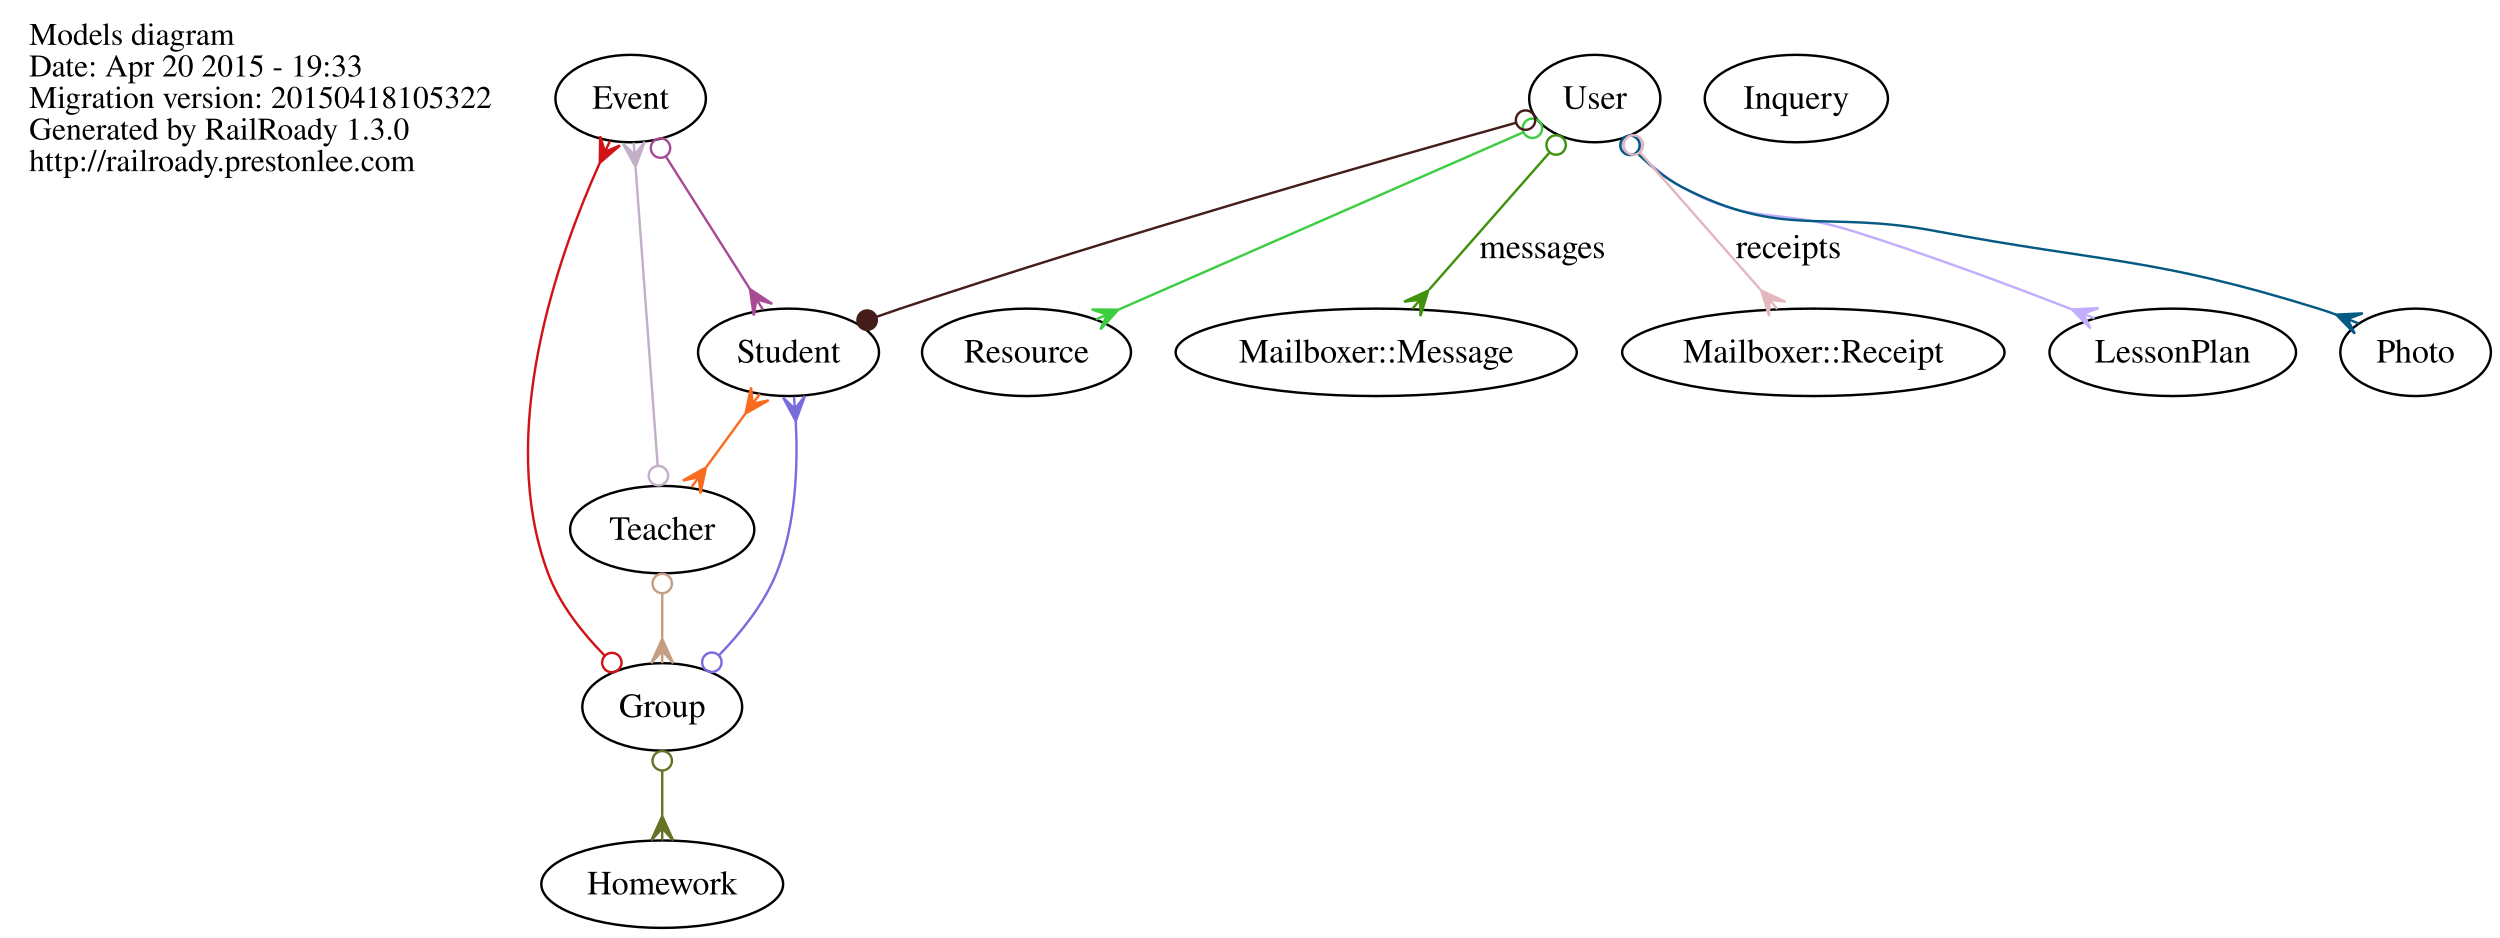
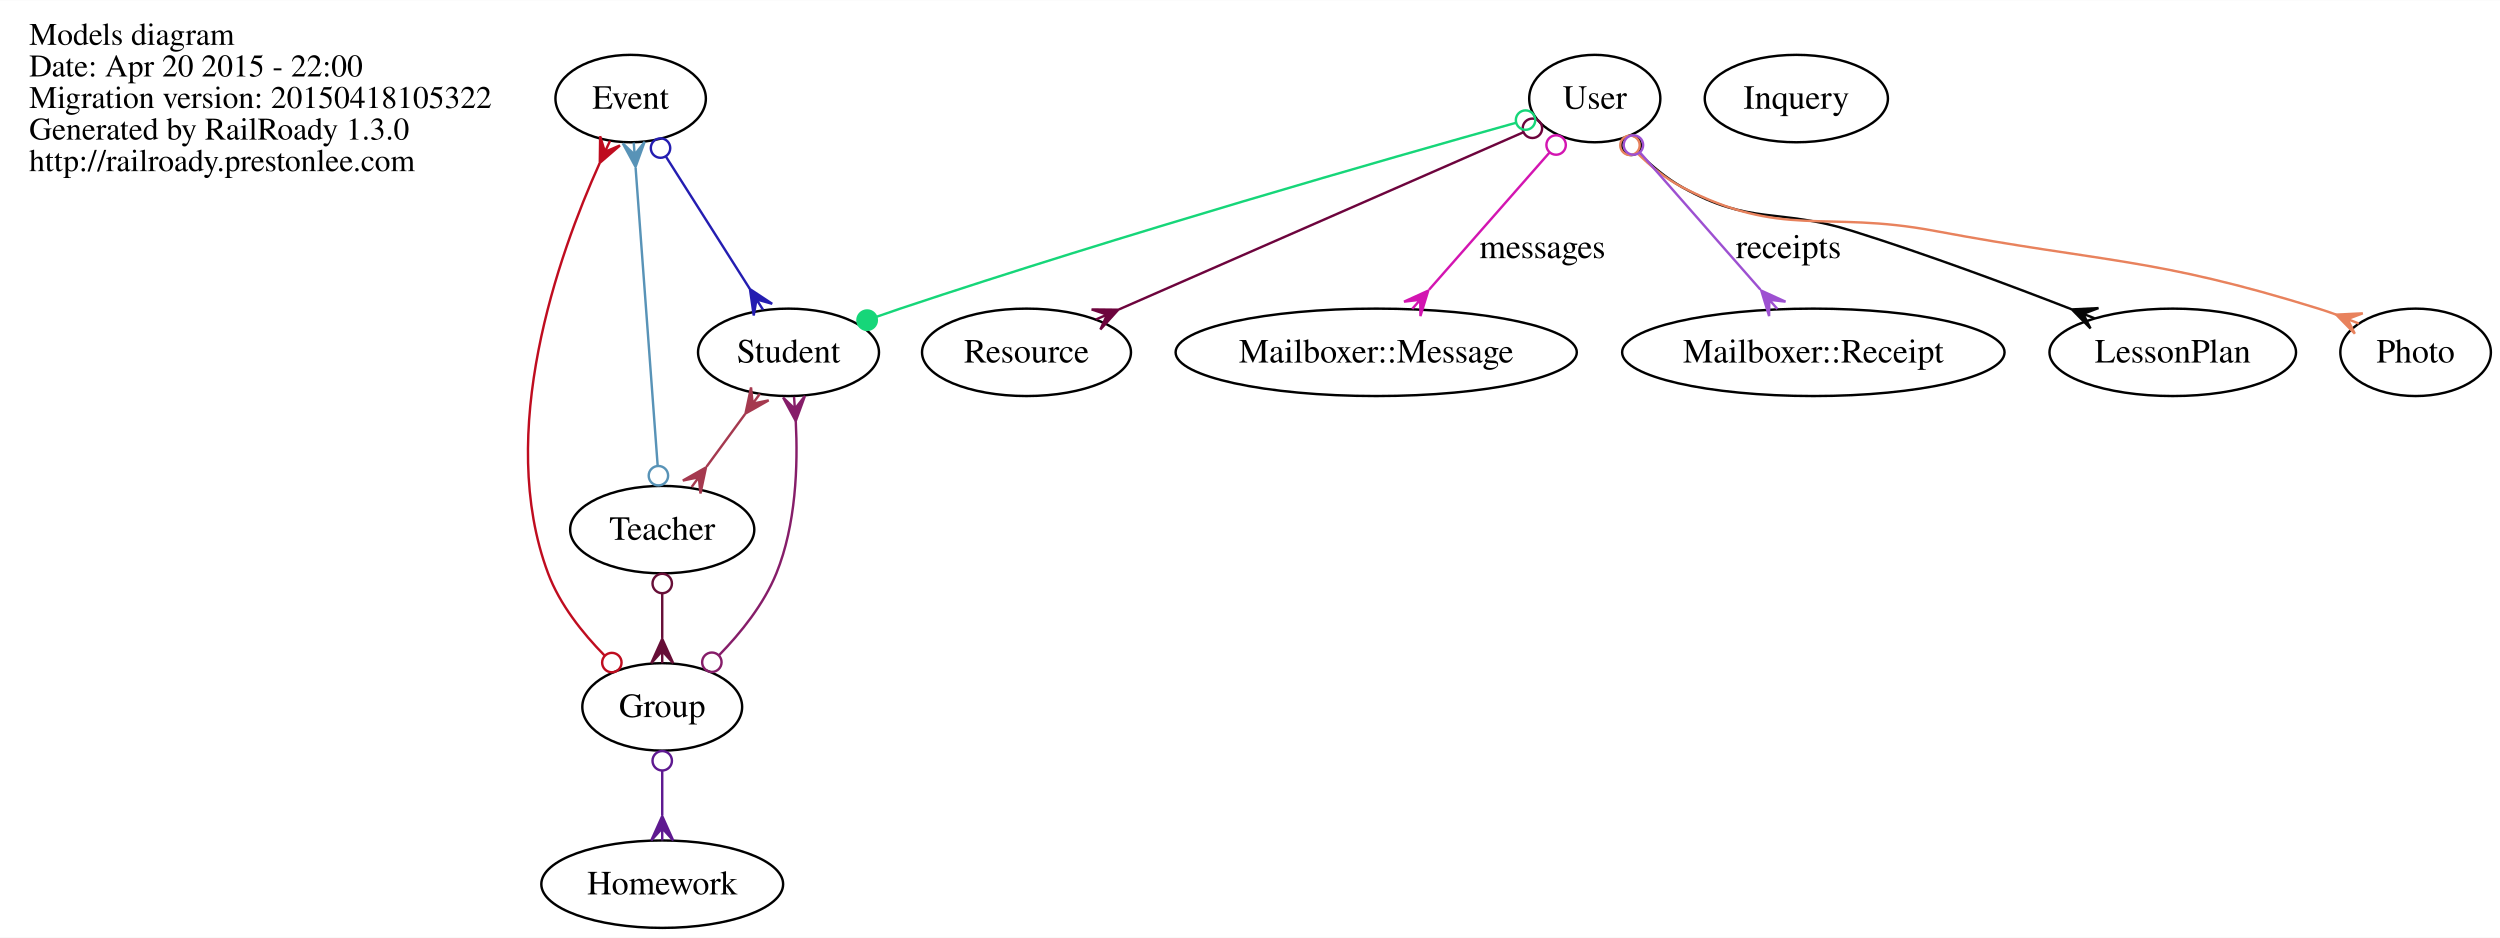
<svg xmlns="http://www.w3.org/2000/svg" width="1029pt" height="386pt" viewBox="0.00 0.00 1029.44 386.00">
  <g id="graph0" class="graph" transform="scale(1 1) rotate(0) translate(4 382)">
    <polygon fill="white" stroke="none" points="-4,4 -4,-382 1025.44,-382 1025.44,4 -4,4" />
    <g id="node1" class="node">
      <text text-anchor="start" x="8" y="-363.6" font-family="Times,serif" font-size="13.00">Models diagram</text>
-       <text text-anchor="start" x="8" y="-350.6" font-family="Times,serif" font-size="13.00">Date: Apr 20 2015 - 19:33</text>
+       <text text-anchor="start" x="8" y="-350.6" font-family="Times,serif" font-size="13.00">Date: Apr 20 2015 - 22:00</text>
      <text text-anchor="start" x="8" y="-337.6" font-family="Times,serif" font-size="13.00">Migration version: 20150418105322</text>
      <text text-anchor="start" x="8" y="-324.6" font-family="Times,serif" font-size="13.00">Generated by RailRoady 1.3.0</text>
      <text text-anchor="start" x="8" y="-311.6" font-family="Times,serif" font-size="13.00">http://railroady.prestonlee.com</text>
    </g>
    <g id="node2" class="node">
      <ellipse fill="none" stroke="black" cx="255.688" cy="-341.5" rx="30.971" ry="18" />
      <text text-anchor="middle" x="255.688" y="-337.3" font-family="Times,serif" font-size="14.00">Event</text>
    </g>
    <g id="node9" class="node">
      <ellipse fill="none" stroke="black" cx="320.688" cy="-237" rx="37.259" ry="18" />
      <text text-anchor="middle" x="320.688" y="-232.8" font-family="Times,serif" font-size="14.00">Student</text>
    </g>
    <g id="edge1" class="edge">
-       <path fill="none" stroke="#a74b95" d="M270.229,-317.569C280.457,-301.44 294.145,-279.856 304.683,-263.238" />
-       <ellipse fill="none" stroke="#a74b95" cx="267.986" cy="-321.106" rx="4" ry="4" />
-       <polygon fill="#a74b95" stroke="#a74b95" points="304.817,-263.027 313.972,-256.992 307.494,-258.805 310.172,-254.582 310.172,-254.582 310.172,-254.582 307.494,-258.805 306.372,-252.172 304.817,-263.027 304.817,-263.027" />
+       <path fill="none" stroke="#241db1" d="M270.229,-317.569C280.457,-301.44 294.145,-279.856 304.683,-263.238" />
+       <ellipse fill="none" stroke="#241db1" cx="267.986" cy="-321.106" rx="4" ry="4" />
+       <polygon fill="#241db1" stroke="#241db1" points="304.817,-263.027 313.972,-256.992 307.494,-258.805 310.172,-254.582 310.172,-254.582 310.172,-254.582 307.494,-258.805 306.372,-252.172 304.817,-263.027 304.817,-263.027" />
    </g>
    <g id="node3" class="node">
      <ellipse fill="none" stroke="black" cx="268.688" cy="-91" rx="32.908" ry="18" />
      <text text-anchor="middle" x="268.688" y="-86.8" font-family="Times,serif" font-size="14.00">Group</text>
    </g>
    <g id="edge4" class="edge">
-       <path fill="none" stroke="#d11216" d="M244.92,-112.184C235.818,-121.442 226.476,-133.205 221.688,-146 200.015,-203.911 225.765,-276.778 242.867,-314.772" />
-       <ellipse fill="none" stroke="#d11216" cx="247.942" cy="-109.258" rx="4" ry="4" />
-       <polygon fill="#d11216" stroke="#d11216" points="242.984,-315.022 243.126,-325.987 245.095,-319.555 247.205,-324.087 247.205,-324.087 247.205,-324.087 245.095,-319.555 251.285,-322.187 242.984,-315.022 242.984,-315.022" />
+       <path fill="none" stroke="#bf0c1f" d="M244.92,-112.184C235.818,-121.442 226.476,-133.205 221.688,-146 200.015,-203.911 225.765,-276.778 242.867,-314.772" />
+       <ellipse fill="none" stroke="#bf0c1f" cx="247.942" cy="-109.258" rx="4" ry="4" />
+       <polygon fill="#bf0c1f" stroke="#bf0c1f" points="242.984,-315.022 243.126,-325.987 245.095,-319.555 247.205,-324.087 247.205,-324.087 247.205,-324.087 245.095,-319.555 251.285,-322.187 242.984,-315.022 242.984,-315.022" />
    </g>
    <g id="node4" class="node">
      <ellipse fill="none" stroke="black" cx="268.688" cy="-18" rx="49.788" ry="18" />
      <text text-anchor="middle" x="268.688" y="-13.8" font-family="Times,serif" font-size="14.00">Homework</text>
    </g>
    <g id="edge3" class="edge">
-       <path fill="none" stroke="#677127" d="M268.688,-64.791C268.688,-58.832 268.688,-52.45 268.688,-46.399" />
-       <ellipse fill="none" stroke="#677127" cx="268.688" cy="-68.813" rx="4" ry="4" />
-       <polygon fill="#677127" stroke="#677127" points="268.688,-46.029 273.188,-36.029 268.688,-41.029 268.688,-36.029 268.688,-36.029 268.688,-36.029 268.688,-41.029 264.188,-36.029 268.688,-46.029 268.688,-46.029" />
+       <path fill="none" stroke="#5e1990" d="M268.688,-64.791C268.688,-58.832 268.688,-52.45 268.688,-46.399" />
+       <ellipse fill="none" stroke="#5e1990" cx="268.688" cy="-68.813" rx="4" ry="4" />
+       <polygon fill="#5e1990" stroke="#5e1990" points="268.688,-46.029 273.188,-36.029 268.688,-41.029 268.688,-36.029 268.688,-36.029 268.688,-36.029 268.688,-41.029 264.188,-36.029 268.688,-46.029 268.688,-46.029" />
    </g>
    <g id="edge2" class="edge">
-       <path fill="none" stroke="#796cdd" d="M292.111,-112.318C301.155,-121.599 310.546,-133.343 315.688,-146 323.762,-165.877 324.622,-190.275 323.679,-208.652" />
-       <ellipse fill="none" stroke="#796cdd" cx="289.123" cy="-109.39" rx="4" ry="4" />
-       <polygon fill="#796cdd" stroke="#796cdd" points="323.674,-208.722 318.469,-218.374 323.316,-213.709 322.957,-218.696 322.957,-218.696 322.957,-218.696 323.316,-213.709 327.445,-219.019 323.674,-208.722 323.674,-208.722" />
+       <path fill="none" stroke="#861d69" d="M292.111,-112.318C301.155,-121.599 310.546,-133.343 315.688,-146 323.762,-165.877 324.622,-190.275 323.679,-208.652" />
+       <ellipse fill="none" stroke="#861d69" cx="289.123" cy="-109.39" rx="4" ry="4" />
+       <polygon fill="#861d69" stroke="#861d69" points="323.674,-208.722 318.469,-218.374 323.316,-213.709 322.957,-218.696 322.957,-218.696 322.957,-218.696 323.316,-213.709 327.445,-219.019 323.674,-208.722 323.674,-208.722" />
    </g>
    <g id="node5" class="node">
      <ellipse fill="none" stroke="black" cx="735.688" cy="-341.5" rx="37.718" ry="18" />
      <text text-anchor="middle" x="735.688" y="-337.3" font-family="Times,serif" font-size="14.00">Inquery</text>
    </g>
    <g id="node6" class="node">
      <ellipse fill="none" stroke="black" cx="890.688" cy="-237" rx="50.766" ry="18" />
      <text text-anchor="middle" x="890.688" y="-232.8" font-family="Times,serif" font-size="14.00">LessonPlan</text>
    </g>
    <g id="node7" class="node">
      <ellipse fill="none" stroke="black" cx="990.688" cy="-237" rx="30.997" ry="18" />
      <text text-anchor="middle" x="990.688" y="-232.8" font-family="Times,serif" font-size="14.00">Photo</text>
    </g>
    <g id="node8" class="node">
      <ellipse fill="none" stroke="black" cx="418.688" cy="-237" rx="43.022" ry="18" />
      <text text-anchor="middle" x="418.688" y="-232.8" font-family="Times,serif" font-size="14.00">Resource</text>
    </g>
    <g id="node10" class="node">
      <ellipse fill="none" stroke="black" cx="268.688" cy="-164" rx="37.917" ry="18" />
      <text text-anchor="middle" x="268.688" y="-159.8" font-family="Times,serif" font-size="14.00">Teacher</text>
    </g>
    <g id="edge5" class="edge">
-       <path fill="none" stroke="#f96b1e" d="M302.813,-211.593C297.705,-204.62 292.133,-197.012 287,-190.004" />
-       <polygon fill="#f96b1e" stroke="#f96b1e" points="302.979,-211.821 305.258,-222.548 305.934,-215.855 308.888,-219.889 308.888,-219.889 308.888,-219.889 305.934,-215.855 312.519,-217.23 302.979,-211.821 302.979,-211.821" />
-       <polygon fill="#f96b1e" stroke="#f96b1e" points="286.71,-189.608 284.432,-178.881 283.756,-185.574 280.802,-181.54 280.802,-181.54 280.802,-181.54 283.756,-185.574 277.171,-184.199 286.71,-189.608 286.71,-189.608" />
+       <path fill="none" stroke="#a5394f" d="M302.813,-211.593C297.705,-204.62 292.133,-197.012 287,-190.004" />
+       <polygon fill="#a5394f" stroke="#a5394f" points="302.979,-211.821 305.258,-222.548 305.934,-215.855 308.888,-219.889 308.888,-219.889 308.888,-219.889 305.934,-215.855 312.519,-217.23 302.979,-211.821 302.979,-211.821" />
+       <polygon fill="#a5394f" stroke="#a5394f" points="286.71,-189.608 284.432,-178.881 283.756,-185.574 280.802,-181.54 280.802,-181.54 280.802,-181.54 283.756,-185.574 277.171,-184.199 286.71,-189.608 286.71,-189.608" />
    </g>
    <g id="edge7" class="edge">
-       <path fill="none" stroke="#c1b0c7" d="M266.81,-190.348C264.397,-222.928 260.222,-279.29 257.731,-312.917" />
-       <ellipse fill="none" stroke="#c1b0c7" cx="267.117" cy="-186.206" rx="4" ry="4" />
-       <polygon fill="#c1b0c7" stroke="#c1b0c7" points="257.697,-313.38 252.47,-323.02 257.327,-318.366 256.958,-323.353 256.958,-323.353 256.958,-323.353 257.327,-318.366 261.446,-323.685 257.697,-313.38 257.697,-313.38" />
+       <path fill="none" stroke="#5893b7" d="M266.81,-190.348C264.397,-222.928 260.222,-279.29 257.731,-312.917" />
+       <ellipse fill="none" stroke="#5893b7" cx="267.117" cy="-186.206" rx="4" ry="4" />
+       <polygon fill="#5893b7" stroke="#5893b7" points="257.697,-313.38 252.47,-323.02 257.327,-318.366 256.958,-323.353 256.958,-323.353 256.958,-323.353 257.327,-318.366 261.446,-323.685 257.697,-313.38 257.697,-313.38" />
    </g>
    <g id="edge6" class="edge">
-       <path fill="none" stroke="#c39e83" d="M268.688,-137.791C268.688,-131.832 268.688,-125.45 268.688,-119.399" />
-       <ellipse fill="none" stroke="#c39e83" cx="268.688" cy="-141.813" rx="4" ry="4" />
-       <polygon fill="#c39e83" stroke="#c39e83" points="268.688,-119.029 273.188,-109.029 268.688,-114.029 268.688,-109.029 268.688,-109.029 268.688,-109.029 268.688,-114.029 264.188,-109.029 268.688,-119.029 268.688,-119.029" />
+       <path fill="none" stroke="#670e37" d="M268.688,-137.791C268.688,-131.832 268.688,-125.45 268.688,-119.399" />
+       <ellipse fill="none" stroke="#670e37" cx="268.688" cy="-141.813" rx="4" ry="4" />
+       <polygon fill="#670e37" stroke="#670e37" points="268.688,-119.029 273.188,-109.029 268.688,-114.029 268.688,-109.029 268.688,-109.029 268.688,-109.029 268.688,-114.029 264.188,-109.029 268.688,-119.029 268.688,-119.029" />
    </g>
    <g id="node11" class="node">
      <ellipse fill="none" stroke="black" cx="652.688" cy="-341.5" rx="27" ry="18" />
      <text text-anchor="middle" x="652.688" y="-337.3" font-family="Times,serif" font-size="14.00">User</text>
    </g>
    <g id="edge9" class="edge">
-       <path fill="none" stroke="#c2adfe" d="M670.761,-319.027C676.072,-313.801 682.209,-308.667 688.688,-305 716.644,-289.177 728.033,-296.602 758.688,-287 789.301,-277.41 823.216,-264.776 849.003,-254.738" />
-       <ellipse fill="none" stroke="#c2adfe" cx="667.699" cy="-322.23" rx="4" ry="4" />
-       <polygon fill="#c2adfe" stroke="#c2adfe" points="849.154,-254.679 860.106,-255.22 853.809,-252.855 858.464,-251.03 858.464,-251.03 858.464,-251.03 853.809,-252.855 856.822,-246.841 849.154,-254.679 849.154,-254.679" />
+       <path fill="none" stroke="#050505" d="M670.761,-319.027C676.072,-313.801 682.209,-308.667 688.688,-305 716.644,-289.177 728.033,-296.602 758.688,-287 789.301,-277.41 823.216,-264.776 849.003,-254.738" />
+       <ellipse fill="none" stroke="#050505" cx="667.699" cy="-322.23" rx="4" ry="4" />
+       <polygon fill="#050505" stroke="#050505" points="849.154,-254.679 860.106,-255.22 853.809,-252.855 858.464,-251.03 858.464,-251.03 858.464,-251.03 853.809,-252.855 856.822,-246.841 849.154,-254.679 849.154,-254.679" />
    </g>
    <g id="edge8" class="edge">
-       <path fill="none" stroke="#055a83" d="M669.952,-319.287C675.399,-313.846 681.808,-308.537 688.688,-305 730.406,-283.551 746.584,-295.657 792.688,-287 863.105,-273.778 882.258,-276.232 950.688,-255 953.084,-254.257 955.533,-253.419 957.979,-252.525" />
-       <ellipse fill="none" stroke="#055a83" cx="667.177" cy="-322.247" rx="4" ry="4" />
-       <polygon fill="#055a83" stroke="#055a83" points="957.984,-252.524 968.936,-253.064 962.639,-250.699 967.294,-248.874 967.294,-248.874 967.294,-248.874 962.639,-250.699 965.652,-244.685 957.984,-252.524 957.984,-252.524" />
+       <path fill="none" stroke="#e8825d" d="M669.952,-319.287C675.399,-313.846 681.808,-308.537 688.688,-305 730.406,-283.551 746.584,-295.657 792.688,-287 863.105,-273.778 882.258,-276.232 950.688,-255 953.084,-254.257 955.533,-253.419 957.979,-252.525" />
+       <ellipse fill="none" stroke="#e8825d" cx="667.177" cy="-322.247" rx="4" ry="4" />
+       <polygon fill="#e8825d" stroke="#e8825d" points="957.984,-252.524 968.936,-253.064 962.639,-250.699 967.294,-248.874 967.294,-248.874 967.294,-248.874 962.639,-250.699 965.652,-244.685 957.984,-252.524 957.984,-252.524" />
    </g>
    <g id="edge10" class="edge">
-       <path fill="none" stroke="#3ccd40" d="M623.251,-327.606C581.037,-309.115 503.278,-275.054 456.745,-254.67" />
-       <ellipse fill="none" stroke="#3ccd40" cx="627.01" cy="-329.252" rx="4" ry="4" />
-       <polygon fill="#3ccd40" stroke="#3ccd40" points="456.473,-254.551 449.119,-246.417 451.893,-252.545 447.313,-250.539 447.313,-250.539 447.313,-250.539 451.893,-252.545 445.507,-254.661 456.473,-254.551 456.473,-254.551" />
+       <path fill="none" stroke="#6d043d" d="M623.251,-327.606C581.037,-309.115 503.278,-275.054 456.745,-254.67" />
+       <ellipse fill="none" stroke="#6d043d" cx="627.01" cy="-329.252" rx="4" ry="4" />
+       <polygon fill="#6d043d" stroke="#6d043d" points="456.473,-254.551 449.119,-246.417 451.893,-252.545 447.313,-250.539 447.313,-250.539 447.313,-250.539 451.893,-252.545 445.507,-254.661 456.473,-254.551 456.473,-254.551" />
    </g>
    <g id="edge11" class="edge">
-       <path fill="none" stroke="#441d1a" d="M620.292,-331.54C567.052,-316.654 457.863,-285.442 366.688,-255 363.508,-253.938 360.218,-252.801 356.927,-251.637" />
-       <ellipse fill="none" stroke="#441d1a" cx="624.185" cy="-332.626" rx="4" ry="4" />
-       <ellipse fill="#441d1a" stroke="#441d1a" cx="353.062" cy="-250.247" rx="4" ry="4" />
+       <path fill="none" stroke="#16d679" d="M620.292,-331.54C567.052,-316.654 457.863,-285.442 366.688,-255 363.508,-253.938 360.218,-252.801 356.927,-251.637" />
+       <ellipse fill="none" stroke="#16d679" cx="624.185" cy="-332.626" rx="4" ry="4" />
+       <ellipse fill="#16d679" stroke="#16d679" cx="353.062" cy="-250.247" rx="4" ry="4" />
    </g>
    <g id="node12" class="node">
      <ellipse fill="none" stroke="black" cx="562.688" cy="-237" rx="82.605" ry="18" />
      <text text-anchor="middle" x="562.688" y="-232.8" font-family="Times,serif" font-size="14.00">Mailboxer::Message</text>
    </g>
    <g id="edge12" class="edge">
-       <path fill="none" stroke="#40910c" d="M634.037,-319.258C619.634,-302.856 599.673,-280.122 584.525,-262.87" />
-       <ellipse fill="none" stroke="#40910c" cx="636.769" cy="-322.37" rx="4" ry="4" />
-       <polygon fill="#40910c" stroke="#40910c" points="584.119,-262.408 580.903,-251.924 580.82,-258.651 577.521,-254.893 577.521,-254.893 577.521,-254.893 580.82,-258.651 574.14,-257.863 584.119,-262.408 584.119,-262.408" />
+       <path fill="none" stroke="#d315b1" d="M634.037,-319.258C619.634,-302.856 599.673,-280.122 584.525,-262.87" />
+       <ellipse fill="none" stroke="#d315b1" cx="636.769" cy="-322.37" rx="4" ry="4" />
+       <polygon fill="#d315b1" stroke="#d315b1" points="584.119,-262.408 580.903,-251.924 580.82,-258.651 577.521,-254.893 577.521,-254.893 577.521,-254.893 580.82,-258.651 574.14,-257.863 584.119,-262.408 584.119,-262.408" />
      <text text-anchor="middle" x="631.126" y="-275.8" font-family="Times,serif" font-size="14.00">messages</text>
    </g>
    <g id="node13" class="node">
      <ellipse fill="none" stroke="black" cx="742.688" cy="-237" rx="78.737" ry="18" />
      <text text-anchor="middle" x="742.688" y="-232.8" font-family="Times,serif" font-size="14.00">Mailboxer::Receipt</text>
    </g>
    <g id="edge13" class="edge">
-       <path fill="none" stroke="#e4b7bf" d="M671.339,-319.258C685.741,-302.856 705.703,-280.122 720.851,-262.87" />
-       <ellipse fill="none" stroke="#e4b7bf" cx="668.607" cy="-322.37" rx="4" ry="4" />
-       <polygon fill="#e4b7bf" stroke="#e4b7bf" points="721.256,-262.408 731.236,-257.863 724.555,-258.651 727.854,-254.893 727.854,-254.893 727.854,-254.893 724.555,-258.651 724.473,-251.924 721.256,-262.408 721.256,-262.408" />
+       <path fill="none" stroke="#9d50d1" d="M671.339,-319.258C685.741,-302.856 705.703,-280.122 720.851,-262.87" />
+       <ellipse fill="none" stroke="#9d50d1" cx="668.607" cy="-322.37" rx="4" ry="4" />
+       <polygon fill="#9d50d1" stroke="#9d50d1" points="721.256,-262.408 731.236,-257.863 724.555,-258.651 727.854,-254.893 727.854,-254.893 727.854,-254.893 724.555,-258.651 724.473,-251.924 721.256,-262.408 721.256,-262.408" />
      <text text-anchor="middle" x="732.453" y="-275.8" font-family="Times,serif" font-size="14.00">receipts</text>
    </g>
  </g>
</svg>
